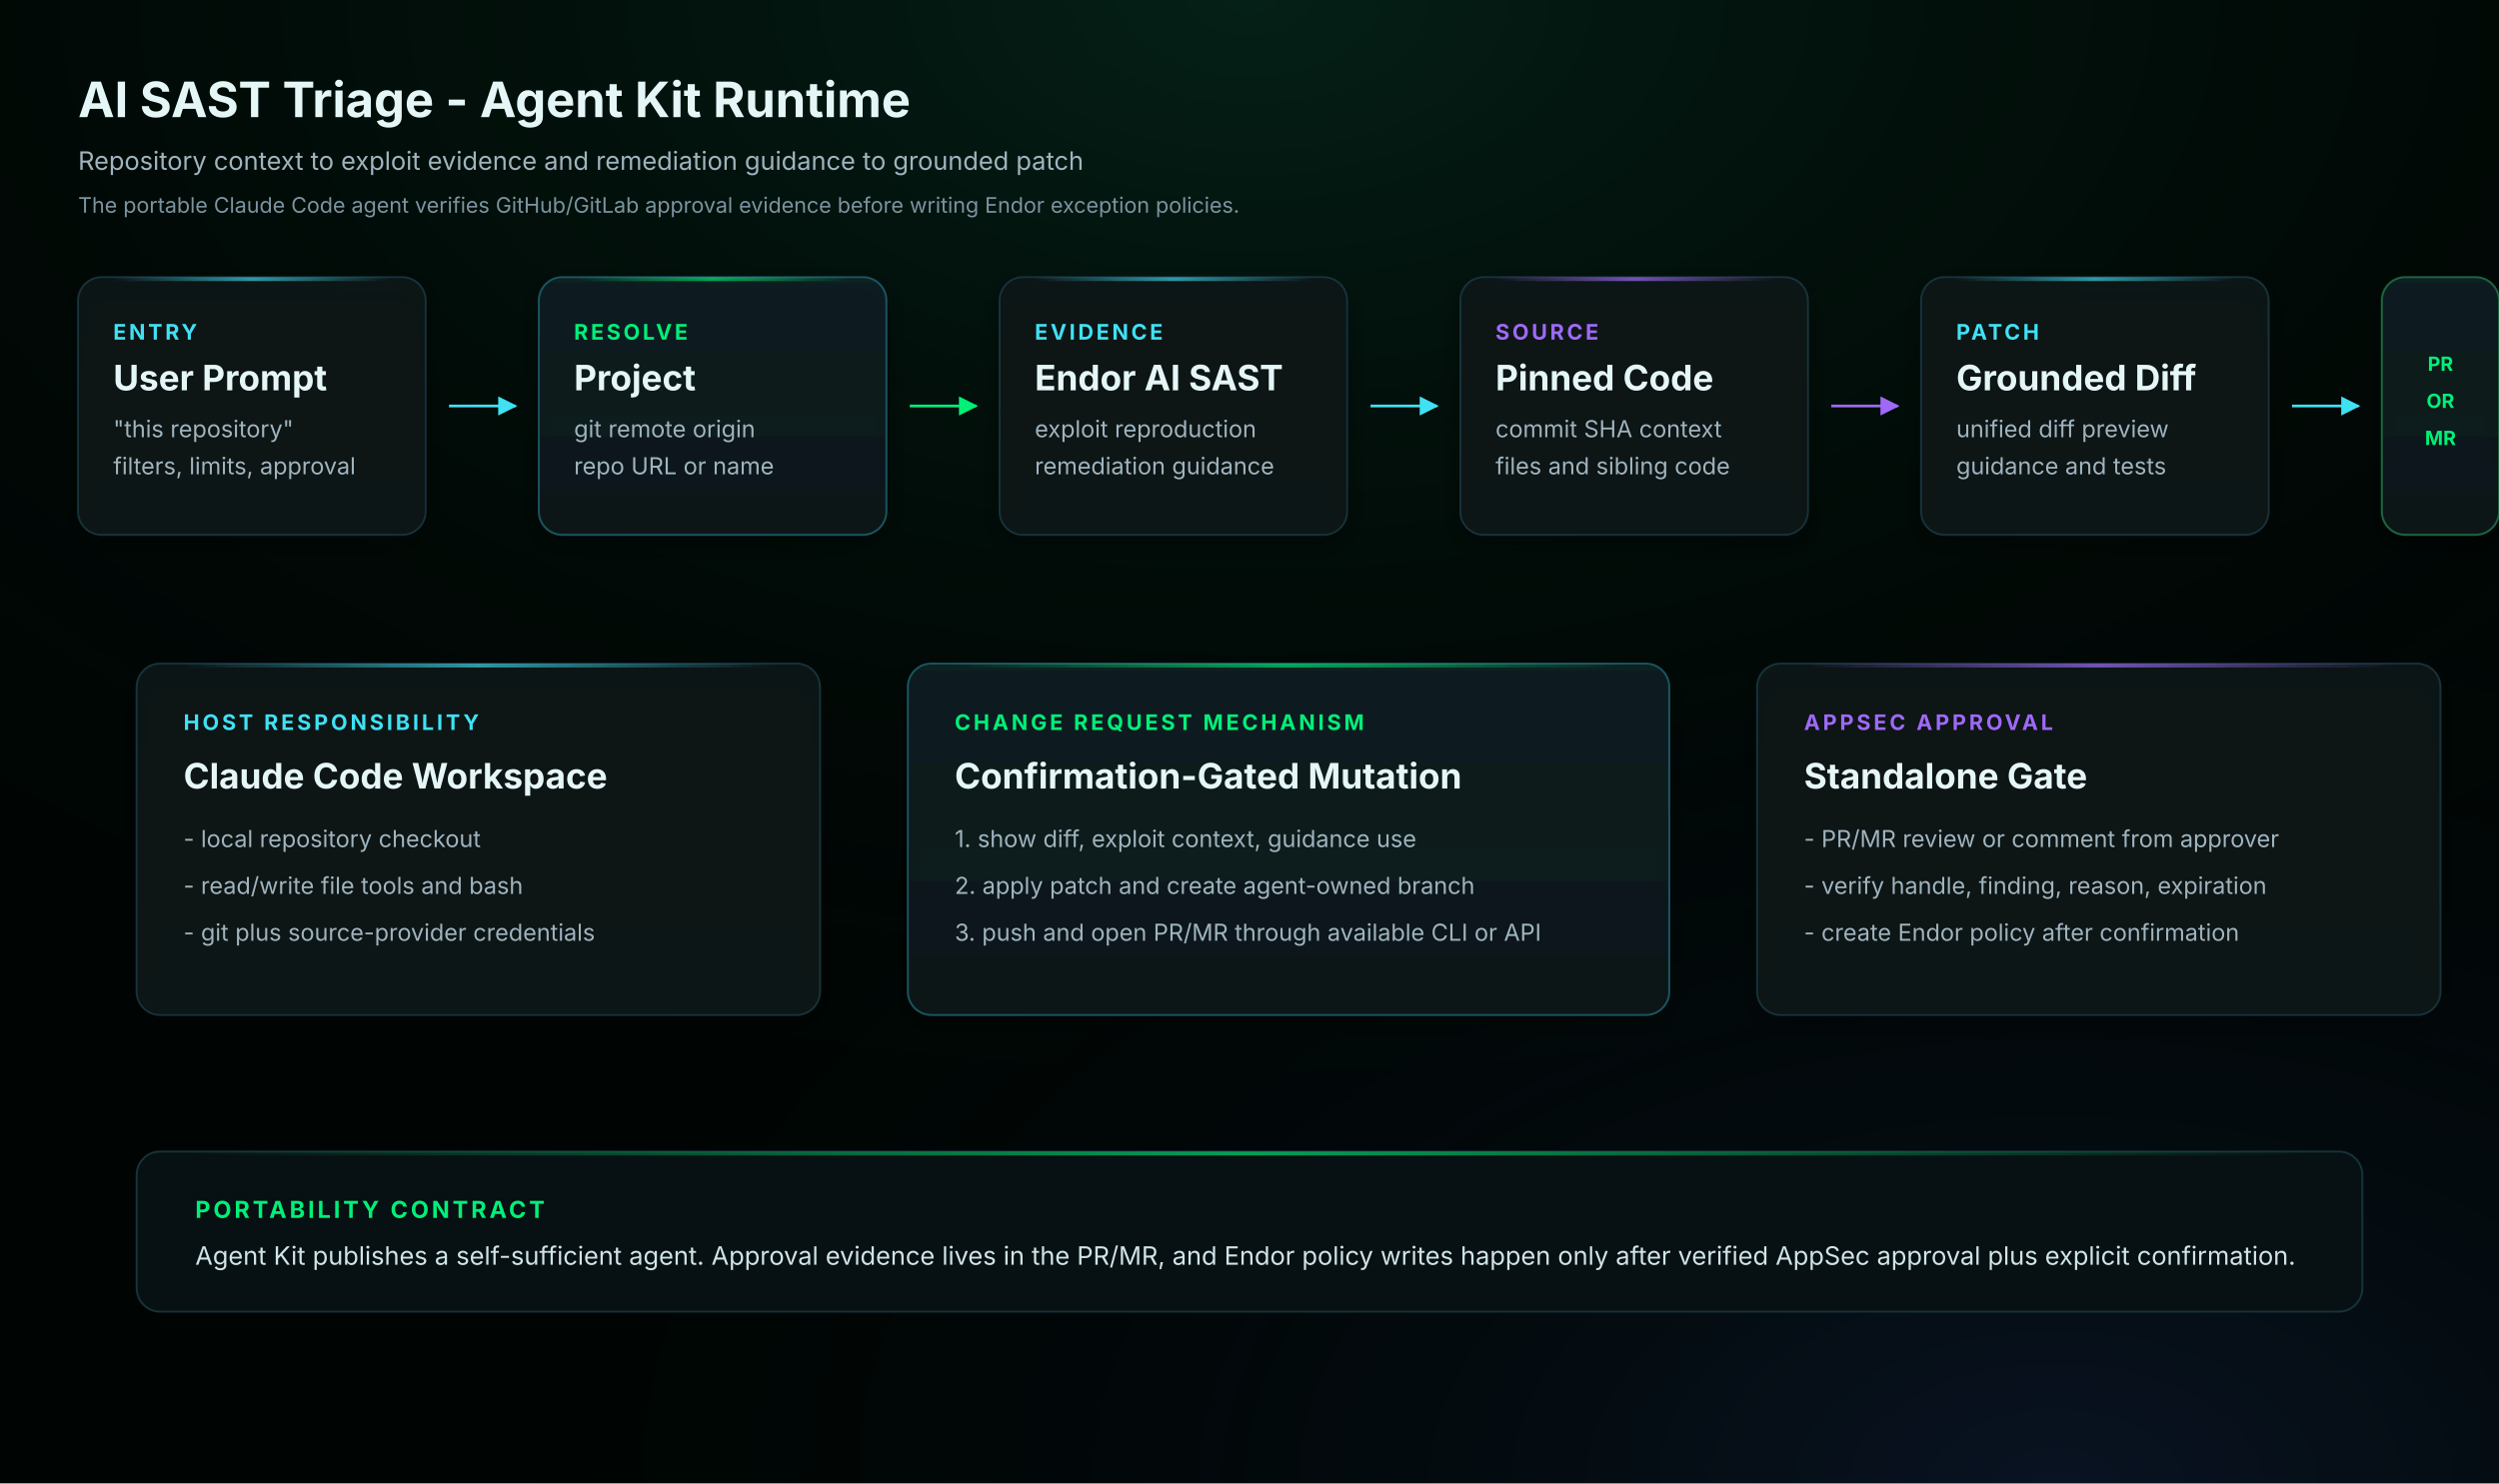
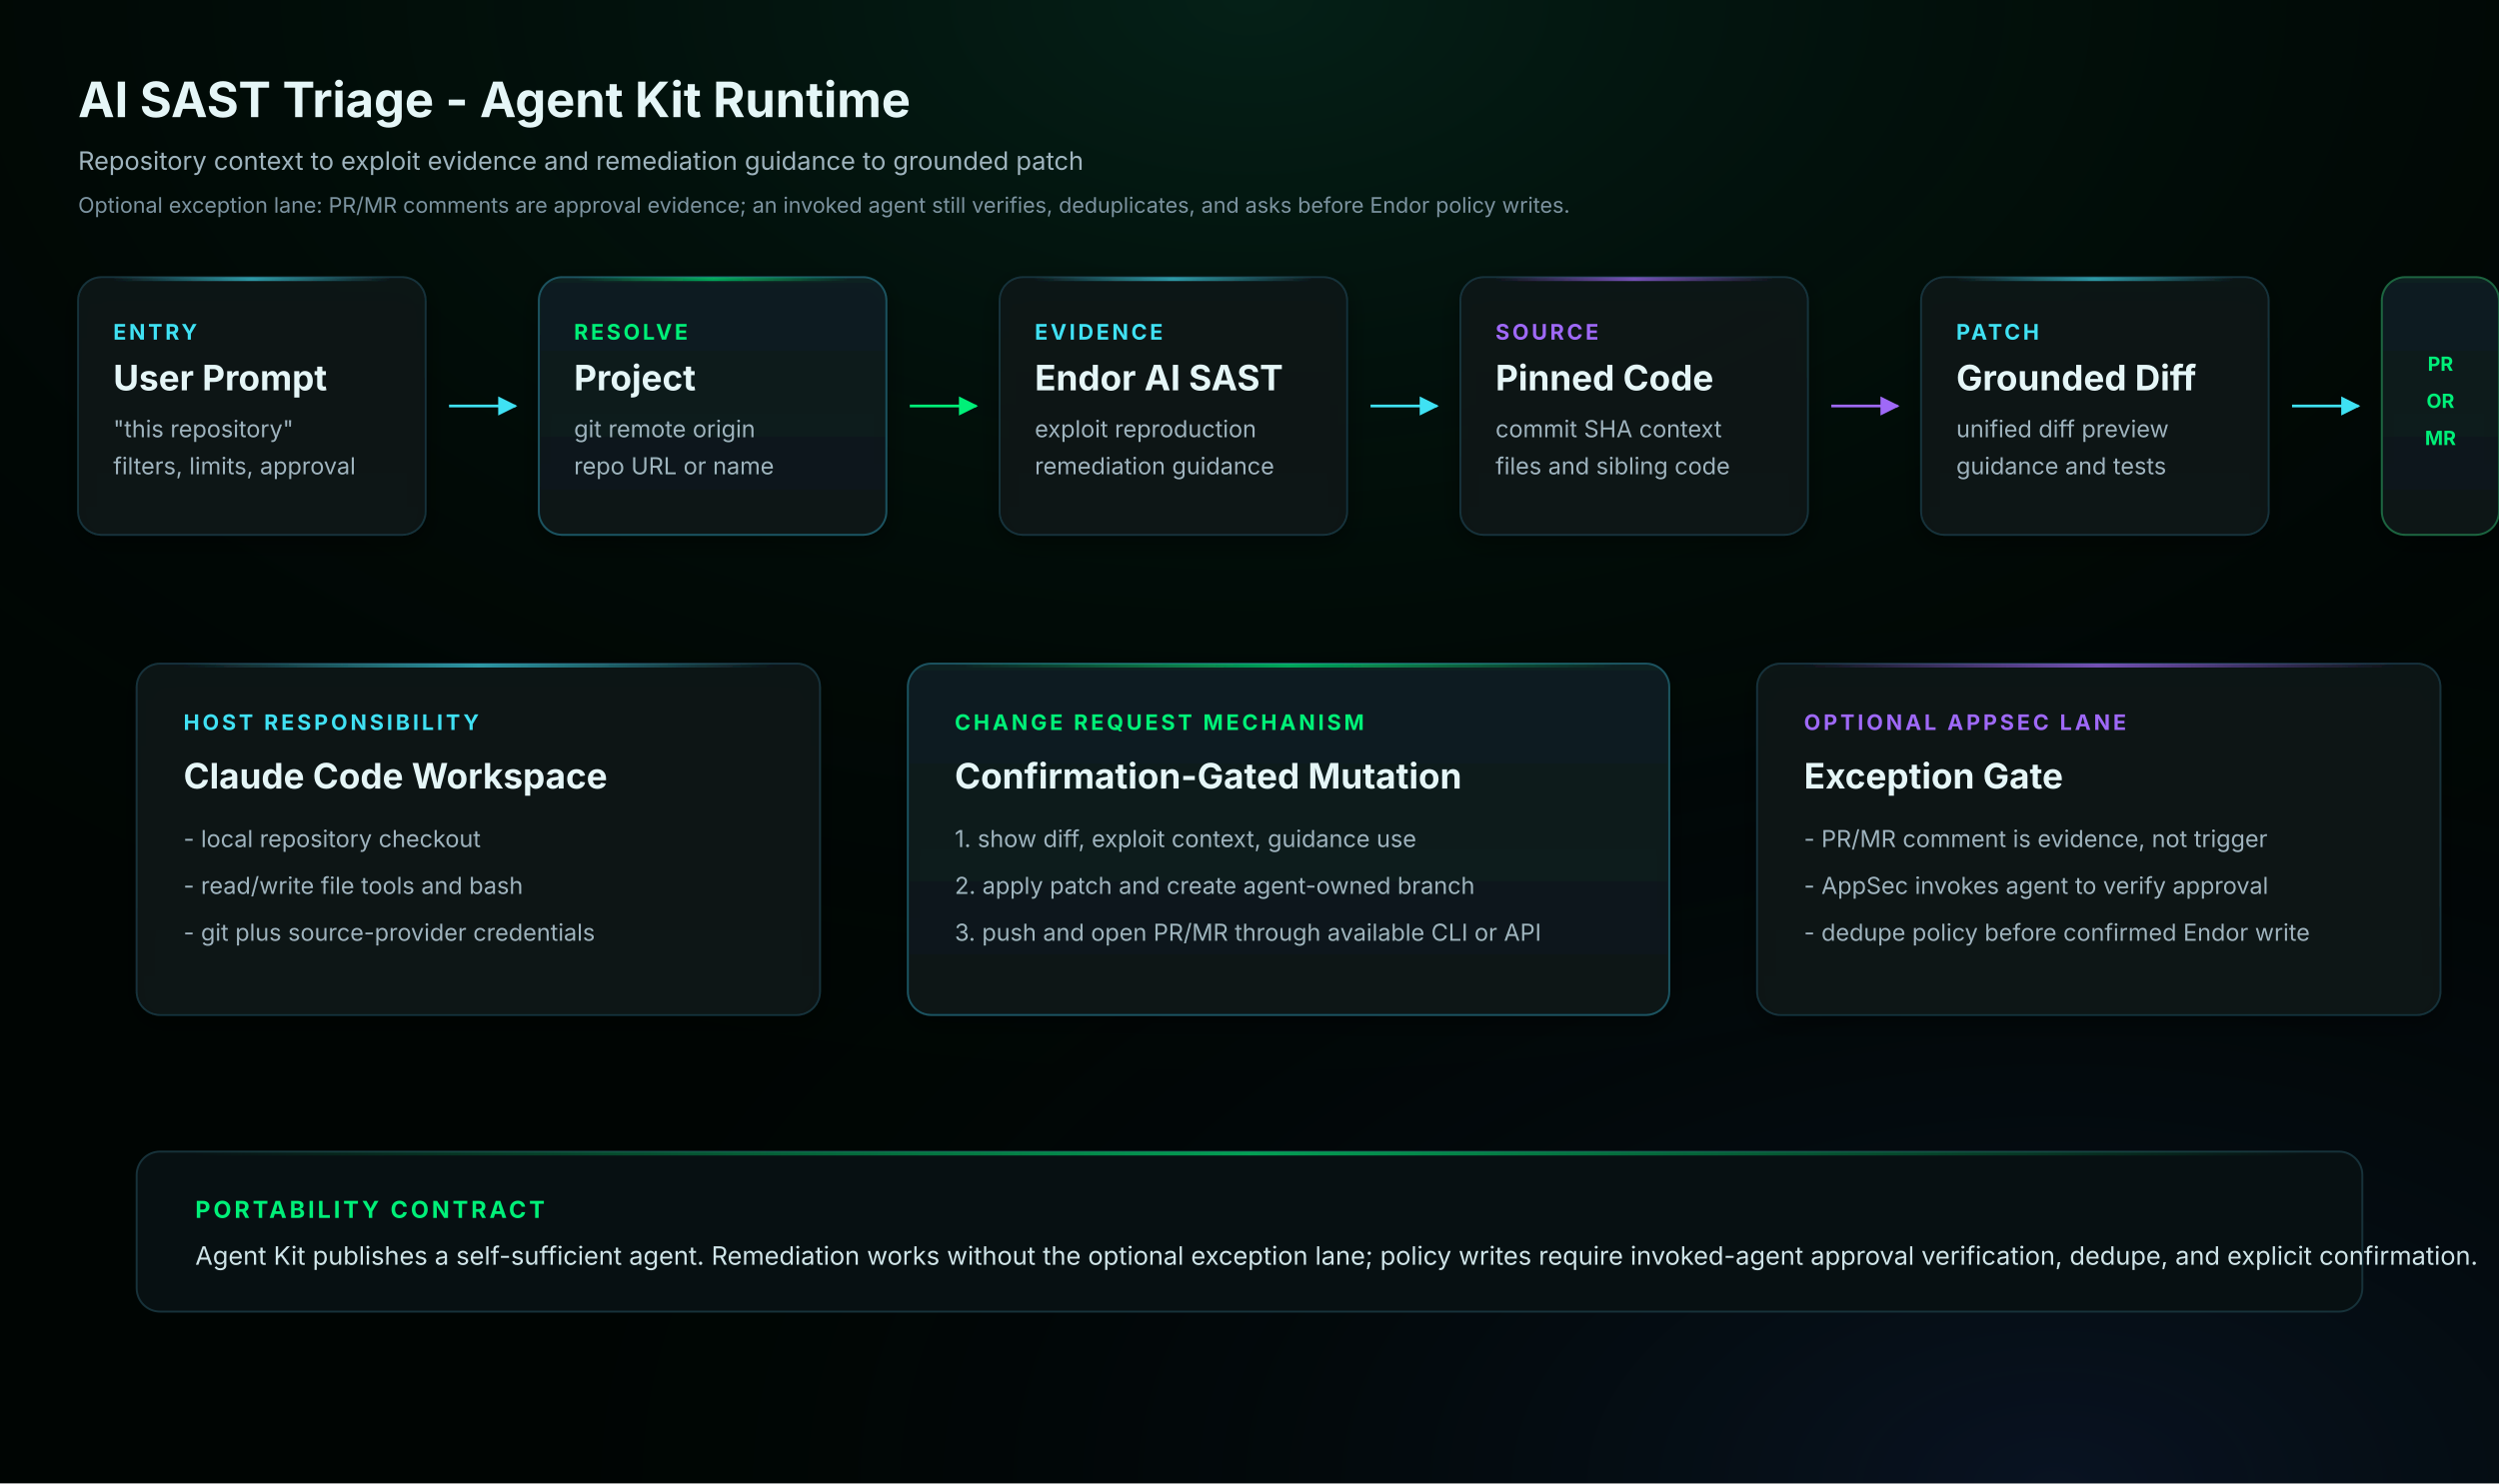
<svg xmlns="http://www.w3.org/2000/svg" viewBox="0 0 1280 760" font-family="-apple-system, BlinkMacSystemFont, 'Segoe UI', Inter, Geist, sans-serif">
  <defs>
    <radialGradient id="bgGlow" cx="50%" cy="0%" r="80%">
      <stop offset="0%" stop-color="#0a3d2c" stop-opacity="0.48" />
      <stop offset="100%" stop-color="#000503" stop-opacity="0" />
    </radialGradient>
    <radialGradient id="bgGlow2" cx="82%" cy="100%" r="65%">
      <stop offset="0%" stop-color="#1a2f5e" stop-opacity="0.34" />
      <stop offset="100%" stop-color="#000503" stop-opacity="0" />
    </radialGradient>
    <linearGradient id="cardGlass" x1="0%" y1="0%" x2="0%" y2="100%">
      <stop offset="0%" stop-color="#0d1518" stop-opacity="0.94" />
      <stop offset="100%" stop-color="#0a1112" stop-opacity="0.97" />
    </linearGradient>
    <linearGradient id="cardGlassActive" x1="0%" y1="0%" x2="0%" y2="100%">
      <stop offset="0%" stop-color="#0e2023" stop-opacity="0.96" />
      <stop offset="100%" stop-color="#091517" stop-opacity="0.98" />
    </linearGradient>
    <linearGradient id="hairline" x1="0%" y1="0%" x2="100%" y2="0%">
      <stop offset="0%" stop-color="#3fe1f3" stop-opacity="0" />
      <stop offset="50%" stop-color="#3fe1f3" stop-opacity="0.64" />
      <stop offset="100%" stop-color="#3fe1f3" stop-opacity="0" />
    </linearGradient>
    <linearGradient id="hairlineGreen" x1="0%" y1="0%" x2="100%" y2="0%">
      <stop offset="0%" stop-color="#00f078" stop-opacity="0" />
      <stop offset="50%" stop-color="#00f078" stop-opacity="0.64" />
      <stop offset="100%" stop-color="#00f078" stop-opacity="0" />
    </linearGradient>
    <linearGradient id="hairlinePurple" x1="0%" y1="0%" x2="100%" y2="0%">
      <stop offset="0%" stop-color="#9f69f7" stop-opacity="0" />
      <stop offset="50%" stop-color="#9f69f7" stop-opacity="0.70" />
      <stop offset="100%" stop-color="#9f69f7" stop-opacity="0" />
    </linearGradient>
    <filter id="cardShadow" x="-10%" y="-10%" width="120%" height="130%">
      <feGaussianBlur in="SourceAlpha" stdDeviation="6" />
      <feOffset dx="0" dy="4" />
      <feComponentTransfer>
        <feFuncA type="linear" slope="0.42" />
      </feComponentTransfer>
      <feMerge>
        <feMergeNode />
        <feMergeNode in="SourceGraphic" />
      </feMerge>
    </filter>
    <marker id="arrowCyan" viewBox="0 0 10 10" refX="9" refY="5" markerWidth="7" markerHeight="7" orient="auto-start-reverse">
      <path d="M 0 0 L 10 5 L 0 10 z" fill="#3fe1f3" />
    </marker>
    <marker id="arrowGreen" viewBox="0 0 10 10" refX="9" refY="5" markerWidth="7" markerHeight="7" orient="auto-start-reverse">
      <path d="M 0 0 L 10 5 L 0 10 z" fill="#00f078" />
    </marker>
    <marker id="arrowPurple" viewBox="0 0 10 10" refX="9" refY="5" markerWidth="7" markerHeight="7" orient="auto-start-reverse">
      <path d="M 0 0 L 10 5 L 0 10 z" fill="#9f69f7" />
    </marker>
  </defs>
  <rect width="1280" height="760" fill="#000503" />
  <rect width="1280" height="760" fill="url(#bgGlow)" />
  <rect width="1280" height="760" fill="url(#bgGlow2)" />
  <g transform="translate(40, 34)">
    <text x="0" y="26" font-size="25" font-weight="700" fill="#e5f6f7">AI SAST Triage - Agent Kit Runtime</text>
    <text x="0" y="53" font-size="13" fill="#9fb4be">Repository context to exploit evidence and remediation guidance to grounded patch</text>
-     <text x="0" y="75" font-size="11" fill="#7c93a0">The portable Claude Code agent verifies GitHub/GitLab approval evidence before writing Endor exception policies.</text>
+     <text x="0" y="75" font-size="11" fill="#7c93a0">Optional exception lane: PR/MR comments are approval evidence; an invoked agent still verifies, deduplicates, and asks before Endor policy writes.</text>
  </g>
  <g transform="translate(40, 142)">
    <g transform="translate(0,0)" filter="url(#cardShadow)">
      <rect width="178" height="132" rx="12" fill="url(#cardGlass)" stroke="#17323a" />
      <rect x="18" y="0" width="142" height="2" fill="url(#hairline)" />
      <text x="18" y="32" font-size="11" font-weight="700" fill="#3fe1f3" letter-spacing="1.4">ENTRY</text>
      <text x="18" y="58" font-size="18" font-weight="700" fill="#e5f6f7">User Prompt</text>
      <text x="18" y="82" font-size="12" fill="#9fb4be">"this repository"</text>
      <text x="18" y="101" font-size="12" fill="#9fb4be">filters, limits, approval</text>
    </g>
    <line x1="190" y1="66" x2="224" y2="66" stroke="#3fe1f3" stroke-width="1.4" marker-end="url(#arrowCyan)" />
    <g transform="translate(236,0)" filter="url(#cardShadow)">
      <rect width="178" height="132" rx="12" fill="url(#cardGlassActive)" stroke="#1c5360" />
      <rect x="18" y="0" width="142" height="2" fill="url(#hairlineGreen)" />
      <text x="18" y="32" font-size="11" font-weight="700" fill="#00f078" letter-spacing="1.4">RESOLVE</text>
      <text x="18" y="58" font-size="18" font-weight="700" fill="#e5f6f7">Project</text>
      <text x="18" y="82" font-size="12" fill="#9fb4be">git remote origin</text>
      <text x="18" y="101" font-size="12" fill="#9fb4be">repo URL or name</text>
    </g>
    <line x1="426" y1="66" x2="460" y2="66" stroke="#00f078" stroke-width="1.4" marker-end="url(#arrowGreen)" />
    <g transform="translate(472,0)" filter="url(#cardShadow)">
      <rect width="178" height="132" rx="12" fill="url(#cardGlass)" stroke="#17323a" />
      <rect x="18" y="0" width="142" height="2" fill="url(#hairline)" />
      <text x="18" y="32" font-size="11" font-weight="700" fill="#3fe1f3" letter-spacing="1.4">EVIDENCE</text>
      <text x="18" y="58" font-size="18" font-weight="700" fill="#e5f6f7">Endor AI SAST</text>
      <text x="18" y="82" font-size="12" fill="#9fb4be">exploit reproduction</text>
      <text x="18" y="101" font-size="12" fill="#9fb4be">remediation guidance</text>
    </g>
    <line x1="662" y1="66" x2="696" y2="66" stroke="#3fe1f3" stroke-width="1.4" marker-end="url(#arrowCyan)" />
    <g transform="translate(708,0)" filter="url(#cardShadow)">
      <rect width="178" height="132" rx="12" fill="url(#cardGlass)" stroke="#17323a" />
      <rect x="18" y="0" width="142" height="2" fill="url(#hairlinePurple)" />
      <text x="18" y="32" font-size="11" font-weight="700" fill="#9f69f7" letter-spacing="1.4">SOURCE</text>
      <text x="18" y="58" font-size="18" font-weight="700" fill="#e5f6f7">Pinned Code</text>
      <text x="18" y="82" font-size="12" fill="#9fb4be">commit SHA context</text>
      <text x="18" y="101" font-size="12" fill="#9fb4be">files and sibling code</text>
    </g>
    <line x1="898" y1="66" x2="932" y2="66" stroke="#9f69f7" stroke-width="1.4" marker-end="url(#arrowPurple)" />
    <g transform="translate(944,0)" filter="url(#cardShadow)">
      <rect width="178" height="132" rx="12" fill="url(#cardGlass)" stroke="#17323a" />
      <rect x="18" y="0" width="142" height="2" fill="url(#hairline)" />
      <text x="18" y="32" font-size="11" font-weight="700" fill="#3fe1f3" letter-spacing="1.4">PATCH</text>
      <text x="18" y="58" font-size="18" font-weight="700" fill="#e5f6f7">Grounded Diff</text>
      <text x="18" y="82" font-size="12" fill="#9fb4be">unified diff preview</text>
      <text x="18" y="101" font-size="12" fill="#9fb4be">guidance and tests</text>
    </g>
    <line x1="1134" y1="66" x2="1168" y2="66" stroke="#3fe1f3" stroke-width="1.4" marker-end="url(#arrowCyan)" />
    <g transform="translate(1180,0)" filter="url(#cardShadow)">
      <rect width="60" height="132" rx="12" fill="url(#cardGlassActive)" stroke="#1f6540" />
      <text x="30" y="48" font-size="10" font-weight="700" fill="#00f078" text-anchor="middle">PR</text>
      <text x="30" y="67" font-size="10" font-weight="700" fill="#00f078" text-anchor="middle">OR</text>
      <text x="30" y="86" font-size="10" font-weight="700" fill="#00f078" text-anchor="middle">MR</text>
    </g>
  </g>
  <g transform="translate(70, 340)">
    <g filter="url(#cardShadow)">
      <rect width="350" height="180" rx="12" fill="url(#cardGlass)" stroke="#17323a" />
      <rect x="24" y="0" width="302" height="2" fill="url(#hairline)" />
      <text x="24" y="34" font-size="11" font-weight="700" fill="#3fe1f3" letter-spacing="1.5">HOST RESPONSIBILITY</text>
      <text x="24" y="64" font-size="18" font-weight="700" fill="#e5f6f7">Claude Code Workspace</text>
      <text x="24" y="94" font-size="12" fill="#9fb4be">- local repository checkout</text>
      <text x="24" y="118" font-size="12" fill="#9fb4be">- read/write file tools and bash</text>
      <text x="24" y="142" font-size="12" fill="#9fb4be">- git plus source-provider credentials</text>
    </g>
    <g transform="translate(395,0)" filter="url(#cardShadow)">
      <rect width="390" height="180" rx="12" fill="url(#cardGlassActive)" stroke="#1c5360" />
      <rect x="24" y="0" width="342" height="2" fill="url(#hairlineGreen)" />
      <text x="24" y="34" font-size="11" font-weight="700" fill="#00f078" letter-spacing="1.5">CHANGE REQUEST MECHANISM</text>
      <text x="24" y="64" font-size="18" font-weight="700" fill="#e5f6f7">Confirmation-Gated Mutation</text>
      <text x="24" y="94" font-size="12" fill="#9fb4be">1. show diff, exploit context, guidance use</text>
      <text x="24" y="118" font-size="12" fill="#9fb4be">2. apply patch and create agent-owned branch</text>
      <text x="24" y="142" font-size="12" fill="#9fb4be">3. push and open PR/MR through available CLI or API</text>
    </g>
    <g transform="translate(830,0)" filter="url(#cardShadow)">
      <rect width="350" height="180" rx="12" fill="url(#cardGlass)" stroke="#17323a" />
      <rect x="24" y="0" width="302" height="2" fill="url(#hairlinePurple)" />
-       <text x="24" y="34" font-size="11" font-weight="700" fill="#9f69f7" letter-spacing="1.5">APPSEC APPROVAL</text>
-       <text x="24" y="64" font-size="18" font-weight="700" fill="#e5f6f7">Standalone Gate</text>
-       <text x="24" y="94" font-size="12" fill="#9fb4be">- PR/MR review or comment from approver</text>
-       <text x="24" y="118" font-size="12" fill="#9fb4be">- verify handle, finding, reason, expiration</text>
-       <text x="24" y="142" font-size="12" fill="#9fb4be">- create Endor policy after confirmation</text>
+       <text x="24" y="34" font-size="11" font-weight="700" fill="#9f69f7" letter-spacing="1.5">OPTIONAL APPSEC LANE</text>
+       <text x="24" y="64" font-size="18" font-weight="700" fill="#e5f6f7">Exception Gate</text>
+       <text x="24" y="94" font-size="12" fill="#9fb4be">- PR/MR comment is evidence, not trigger</text>
+       <text x="24" y="118" font-size="12" fill="#9fb4be">- AppSec invokes agent to verify approval</text>
+       <text x="24" y="142" font-size="12" fill="#9fb4be">- dedupe policy before confirmed Endor write</text>
    </g>
  </g>
  <g transform="translate(70, 590)">
    <rect width="1140" height="82" rx="12" fill="#071012" stroke="#17323a" />
    <rect x="30" y="0" width="1080" height="2" fill="url(#hairlineGreen)" />
    <text x="30" y="34" font-size="12" font-weight="700" fill="#00f078" letter-spacing="1.5">PORTABILITY CONTRACT</text>
-     <text x="30" y="58" font-size="13" fill="#cfe4e8">Agent Kit publishes a self-sufficient agent. Approval evidence lives in the PR/MR, and Endor policy writes happen only after verified AppSec approval plus explicit confirmation.</text>
+     <text x="30" y="58" font-size="13" fill="#cfe4e8">Agent Kit publishes a self-sufficient agent. Remediation works without the optional exception lane; policy writes require invoked-agent approval verification, dedupe, and explicit confirmation.</text>
  </g>
</svg>
